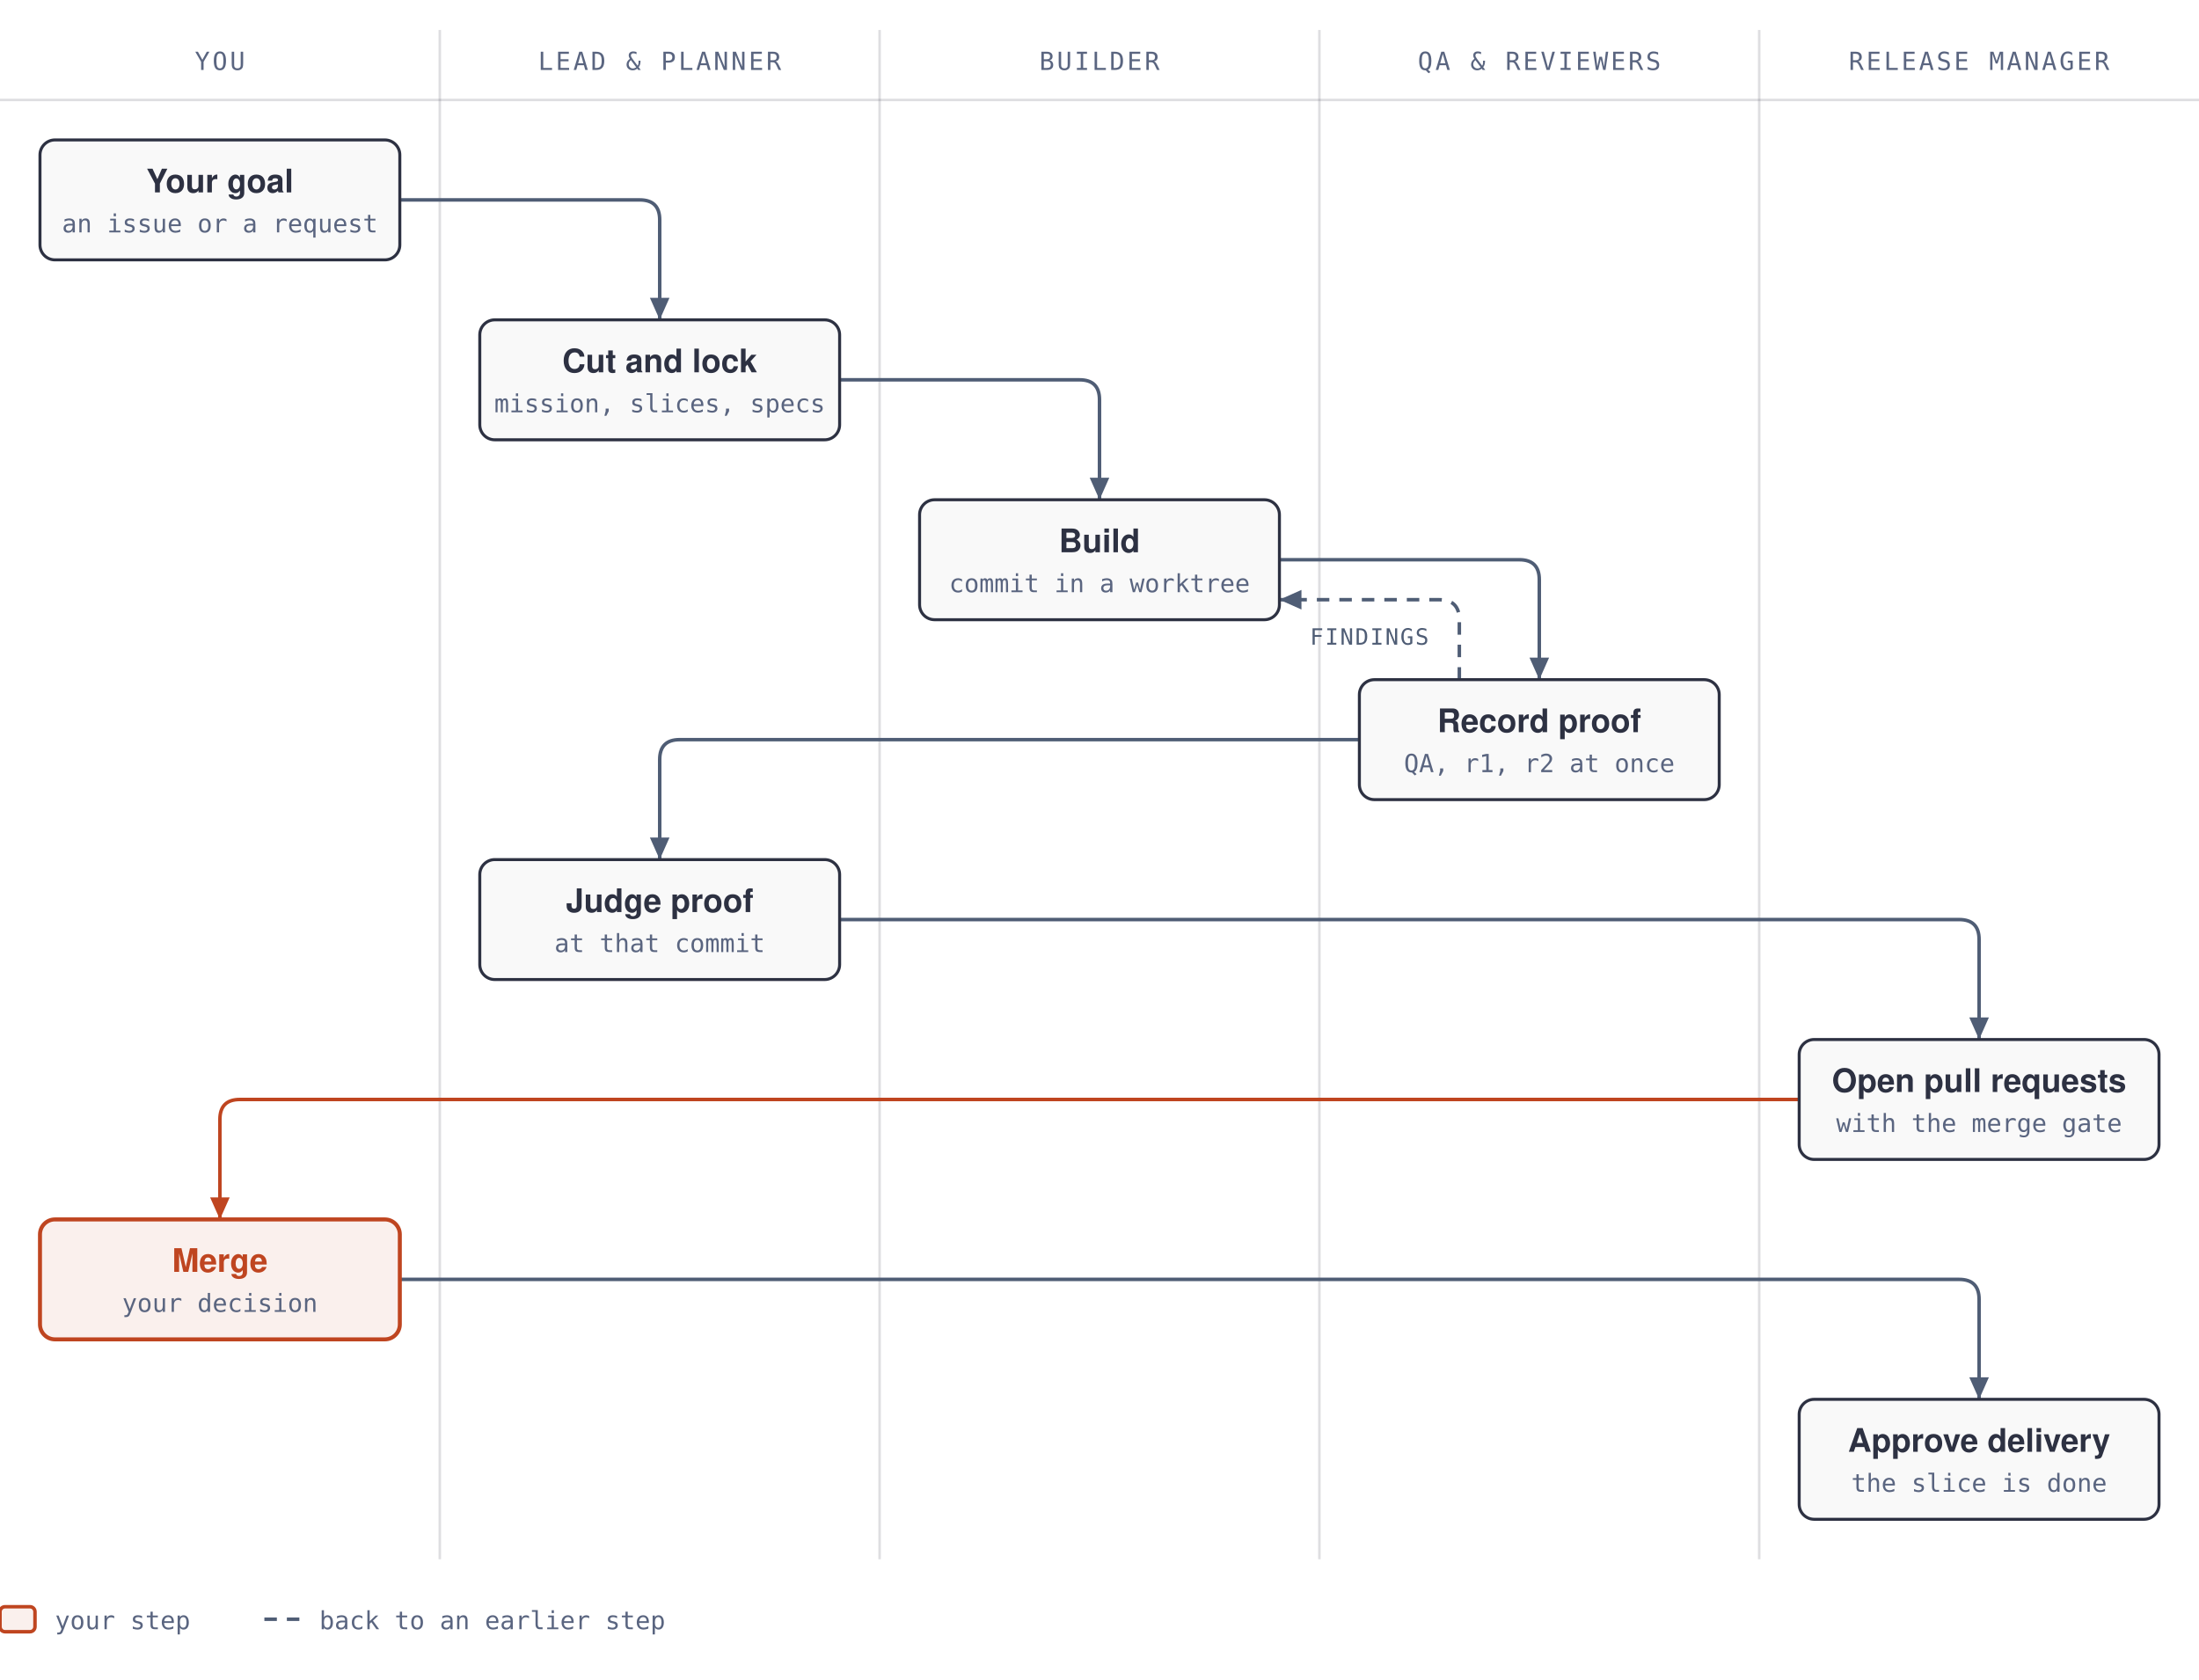
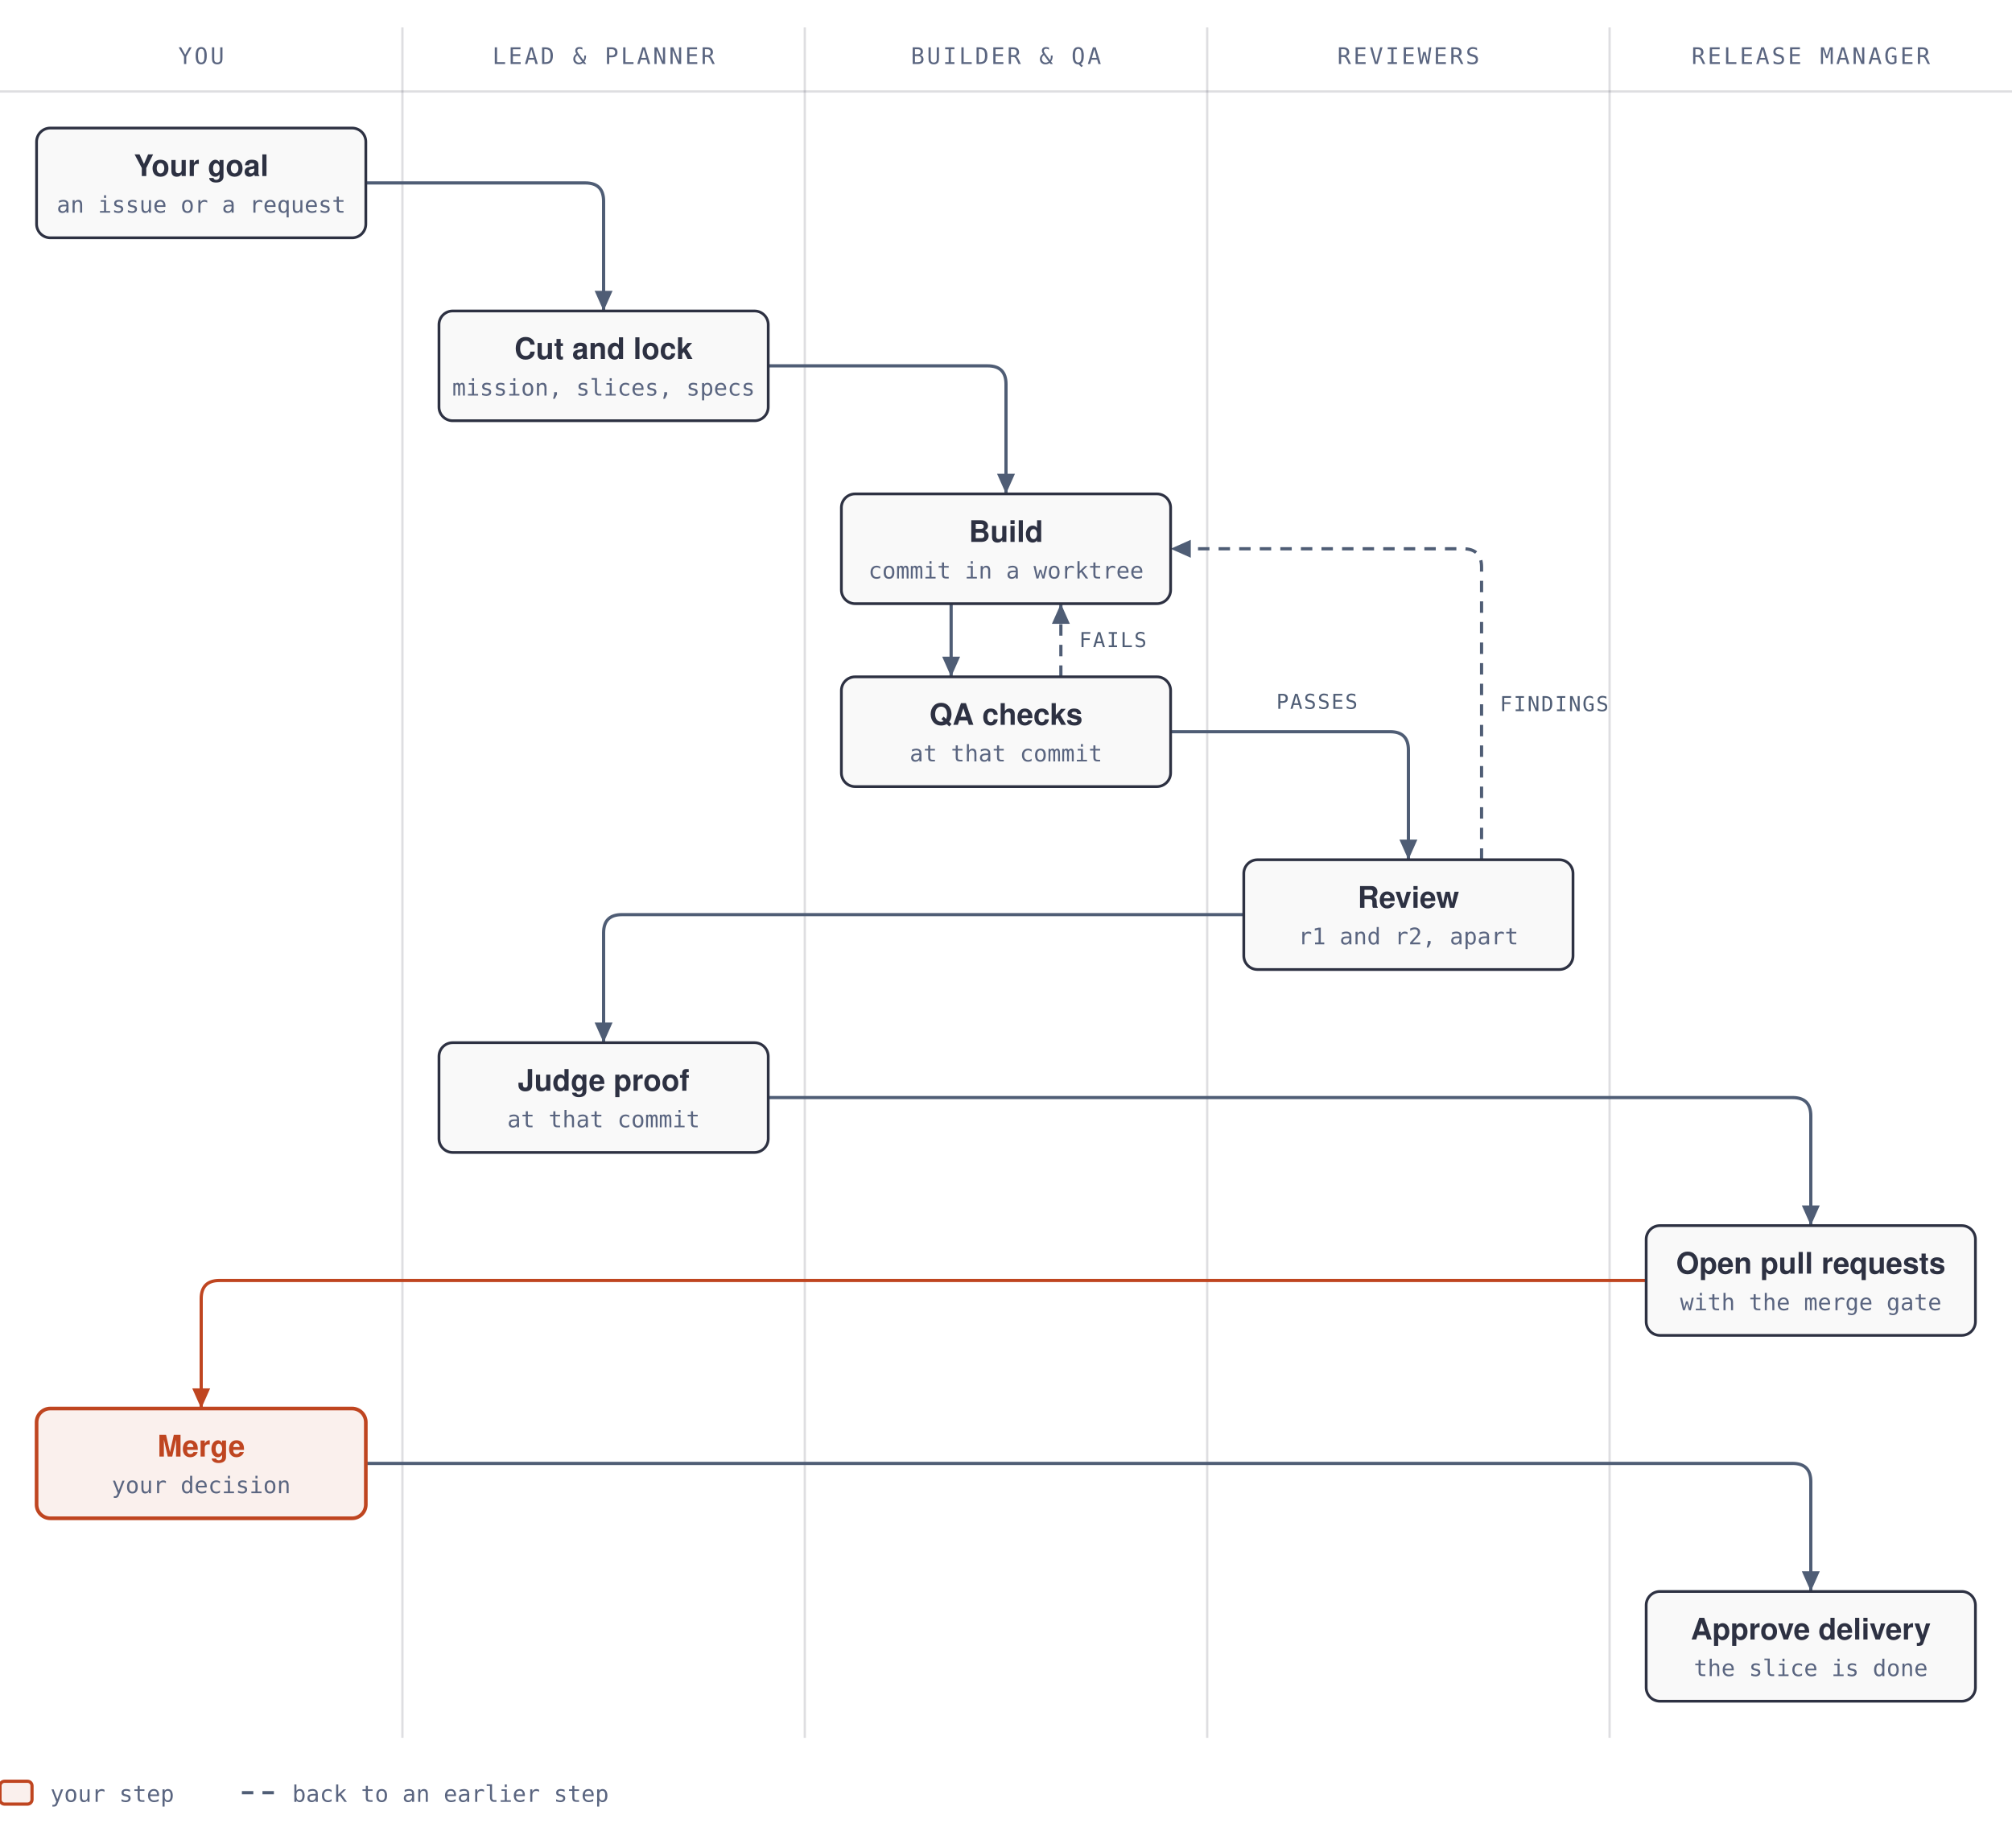
- <svg xmlns="http://www.w3.org/2000/svg" viewBox="0 0 880 672" width="880" height="672" role="img" aria-labelledby="how-the-work-moves-title how-the-work-moves-desc">
+ <svg xmlns="http://www.w3.org/2000/svg" viewBox="0 0 880 808" width="880" height="808" role="img" aria-labelledby="how-the-work-moves-title how-the-work-moves-desc">
  <defs>
    <marker id="how-the-work-moves-arrow-muted" viewBox="0 0 10 10" refX="9" refY="5" markerWidth="7" markerHeight="7" orient="auto-start-reverse">
      <path d="M0,1 L9,5 L0,9 z" fill="#4f5d75" />
    </marker>
    <marker id="how-the-work-moves-arrow-accent" viewBox="0 0 10 10" refX="9" refY="5" markerWidth="7" markerHeight="7" orient="auto-start-reverse">
      <path d="M0,1 L9,5 L0,9 z" fill="#bf4520" />
    </marker>
  </defs>
-   <line x1="176" y1="12" x2="176" y2="624" stroke="rgba(45,49,66,0.16)" stroke-width="1" />
-   <line x1="352" y1="12" x2="352" y2="624" stroke="rgba(45,49,66,0.16)" stroke-width="1" />
-   <line x1="528" y1="12" x2="528" y2="624" stroke="rgba(45,49,66,0.16)" stroke-width="1" />
-   <line x1="704" y1="12" x2="704" y2="624" stroke="rgba(45,49,66,0.16)" stroke-width="1" />
+   <line x1="176" y1="12" x2="176" y2="760" stroke="rgba(45,49,66,0.16)" stroke-width="1" />
+   <line x1="352" y1="12" x2="352" y2="760" stroke="rgba(45,49,66,0.16)" stroke-width="1" />
+   <line x1="528" y1="12" x2="528" y2="760" stroke="rgba(45,49,66,0.16)" stroke-width="1" />
+   <line x1="704" y1="12" x2="704" y2="760" stroke="rgba(45,49,66,0.16)" stroke-width="1" />
  <line x1="0" y1="40" x2="880" y2="40" stroke="rgba(45,49,66,0.16)" stroke-width="1" />
-   <path d="M160,80 L256,80 Q264,80 264,88 L264,128" fill="none" stroke="#4f5d75" stroke-width="1.4" marker-end="url(#how-the-work-moves-arrow-muted)" />
-   <path d="M336,152 L432,152 Q440,152 440,160 L440,200" fill="none" stroke="#4f5d75" stroke-width="1.4" marker-end="url(#how-the-work-moves-arrow-muted)" />
-   <path d="M512,224 L608,224 Q616,224 616,232 L616,272" fill="none" stroke="#4f5d75" stroke-width="1.4" marker-end="url(#how-the-work-moves-arrow-muted)" />
-   <path d="M544,296 L272,296 Q264,296 264,304 L264,344" fill="none" stroke="#4f5d75" stroke-width="1.4" marker-end="url(#how-the-work-moves-arrow-muted)" />
-   <path d="M336,368 L784,368 Q792,368 792,376 L792,416" fill="none" stroke="#4f5d75" stroke-width="1.4" marker-end="url(#how-the-work-moves-arrow-muted)" />
-   <path d="M720,440 L96,440 Q88,440 88,448 L88,488" fill="none" stroke="#bf4520" stroke-width="1.4" marker-end="url(#how-the-work-moves-arrow-accent)" />
-   <path d="M160,512 L784,512 Q792,512 792,520 L792,560" fill="none" stroke="#4f5d75" stroke-width="1.4" marker-end="url(#how-the-work-moves-arrow-muted)" />
-   <path d="M584,272 L584,248 Q584,240 576,240 L512,240" fill="none" stroke="#4f5d75" stroke-width="1.4" stroke-dasharray="5,4" marker-end="url(#how-the-work-moves-arrow-muted)" />
+   <path d="M160,80 L256,80 Q264,80 264,88 L264,136" fill="none" stroke="#4f5d75" stroke-width="1.4" marker-end="url(#how-the-work-moves-arrow-muted)" />
+   <path d="M336,160 L432,160 Q440,160 440,168 L440,216" fill="none" stroke="#4f5d75" stroke-width="1.4" marker-end="url(#how-the-work-moves-arrow-muted)" />
+   <path d="M512,320 L608,320 Q616,320 616,328 L616,376" fill="none" stroke="#4f5d75" stroke-width="1.4" marker-end="url(#how-the-work-moves-arrow-muted)" />
+   <path d="M544,400 L272,400 Q264,400 264,408 L264,456" fill="none" stroke="#4f5d75" stroke-width="1.4" marker-end="url(#how-the-work-moves-arrow-muted)" />
+   <path d="M336,480 L784,480 Q792,480 792,488 L792,536" fill="none" stroke="#4f5d75" stroke-width="1.4" marker-end="url(#how-the-work-moves-arrow-muted)" />
+   <path d="M720,560 L96,560 Q88,560 88,568 L88,616" fill="none" stroke="#bf4520" stroke-width="1.4" marker-end="url(#how-the-work-moves-arrow-accent)" />
+   <path d="M160,640 L784,640 Q792,640 792,648 L792,696" fill="none" stroke="#4f5d75" stroke-width="1.4" marker-end="url(#how-the-work-moves-arrow-muted)" />
+   <path d="M416,264 L416,296" fill="none" stroke="#4f5d75" stroke-width="1.4" marker-end="url(#how-the-work-moves-arrow-muted)" />
+   <path d="M464,296 L464,264" fill="none" stroke="#4f5d75" stroke-width="1.4" stroke-dasharray="5,4" marker-end="url(#how-the-work-moves-arrow-muted)" />
+   <path d="M648,376 L648,248 Q648,240 640,240 L512,240" fill="none" stroke="#4f5d75" stroke-width="1.4" stroke-dasharray="5,4" marker-end="url(#how-the-work-moves-arrow-muted)" />
  <text x="88" y="28" font-family="'Geist Mono', ui-monospace, SFMono-Regular, Menlo, Consolas, monospace" font-size="10" font-weight="400" fill="#5a6580" text-anchor="middle" letter-spacing="1">YOU</text>
  <text x="264" y="28" font-family="'Geist Mono', ui-monospace, SFMono-Regular, Menlo, Consolas, monospace" font-size="10" font-weight="400" fill="#5a6580" text-anchor="middle" letter-spacing="1">LEAD &amp; PLANNER</text>
-   <text x="440" y="28" font-family="'Geist Mono', ui-monospace, SFMono-Regular, Menlo, Consolas, monospace" font-size="10" font-weight="400" fill="#5a6580" text-anchor="middle" letter-spacing="1">BUILDER</text>
-   <text x="616" y="28" font-family="'Geist Mono', ui-monospace, SFMono-Regular, Menlo, Consolas, monospace" font-size="10" font-weight="400" fill="#5a6580" text-anchor="middle" letter-spacing="1">QA &amp; REVIEWERS</text>
+   <text x="440" y="28" font-family="'Geist Mono', ui-monospace, SFMono-Regular, Menlo, Consolas, monospace" font-size="10" font-weight="400" fill="#5a6580" text-anchor="middle" letter-spacing="1">BUILDER &amp; QA</text>
+   <text x="616" y="28" font-family="'Geist Mono', ui-monospace, SFMono-Regular, Menlo, Consolas, monospace" font-size="10" font-weight="400" fill="#5a6580" text-anchor="middle" letter-spacing="1">REVIEWERS</text>
  <text x="792" y="28" font-family="'Geist Mono', ui-monospace, SFMono-Regular, Menlo, Consolas, monospace" font-size="10" font-weight="400" fill="#5a6580" text-anchor="middle" letter-spacing="1">RELEASE MANAGER</text>
  <rect x="16" y="56" width="144" height="48" rx="6" fill="rgba(45,49,66,0.03)" stroke="#2d3142" stroke-width="1.2" />
  <text x="88" y="77" font-family="Geist, system-ui, -apple-system, 'Segoe UI', Helvetica, Arial, sans-serif" font-size="13" font-weight="600" fill="#2d3142" text-anchor="middle">Your goal</text>
  <text x="88" y="93" font-family="'Geist Mono', ui-monospace, SFMono-Regular, Menlo, Consolas, monospace" font-size="10" font-weight="400" fill="#5a6580" text-anchor="middle">an issue or a request</text>
-   <rect x="192" y="128" width="144" height="48" rx="6" fill="rgba(45,49,66,0.03)" stroke="#2d3142" stroke-width="1.2" />
-   <text x="264" y="149" font-family="Geist, system-ui, -apple-system, 'Segoe UI', Helvetica, Arial, sans-serif" font-size="13" font-weight="600" fill="#2d3142" text-anchor="middle">Cut and lock</text>
-   <text x="264" y="165" font-family="'Geist Mono', ui-monospace, SFMono-Regular, Menlo, Consolas, monospace" font-size="10" font-weight="400" fill="#5a6580" text-anchor="middle">mission, slices, specs</text>
-   <rect x="368" y="200" width="144" height="48" rx="6" fill="rgba(45,49,66,0.03)" stroke="#2d3142" stroke-width="1.2" />
-   <text x="440" y="221" font-family="Geist, system-ui, -apple-system, 'Segoe UI', Helvetica, Arial, sans-serif" font-size="13" font-weight="600" fill="#2d3142" text-anchor="middle">Build</text>
-   <text x="440" y="237" font-family="'Geist Mono', ui-monospace, SFMono-Regular, Menlo, Consolas, monospace" font-size="10" font-weight="400" fill="#5a6580" text-anchor="middle">commit in a worktree</text>
-   <rect x="544" y="272" width="144" height="48" rx="6" fill="rgba(45,49,66,0.03)" stroke="#2d3142" stroke-width="1.2" />
-   <text x="616" y="293" font-family="Geist, system-ui, -apple-system, 'Segoe UI', Helvetica, Arial, sans-serif" font-size="13" font-weight="600" fill="#2d3142" text-anchor="middle">Record proof</text>
-   <text x="616" y="309" font-family="'Geist Mono', ui-monospace, SFMono-Regular, Menlo, Consolas, monospace" font-size="10" font-weight="400" fill="#5a6580" text-anchor="middle">QA, r1, r2 at once</text>
-   <rect x="192" y="344" width="144" height="48" rx="6" fill="rgba(45,49,66,0.03)" stroke="#2d3142" stroke-width="1.2" />
-   <text x="264" y="365" font-family="Geist, system-ui, -apple-system, 'Segoe UI', Helvetica, Arial, sans-serif" font-size="13" font-weight="600" fill="#2d3142" text-anchor="middle">Judge proof</text>
-   <text x="264" y="381" font-family="'Geist Mono', ui-monospace, SFMono-Regular, Menlo, Consolas, monospace" font-size="10" font-weight="400" fill="#5a6580" text-anchor="middle">at that commit</text>
-   <rect x="720" y="416" width="144" height="48" rx="6" fill="rgba(45,49,66,0.03)" stroke="#2d3142" stroke-width="1.2" />
-   <text x="792" y="437" font-family="Geist, system-ui, -apple-system, 'Segoe UI', Helvetica, Arial, sans-serif" font-size="13" font-weight="600" fill="#2d3142" text-anchor="middle">Open pull requests</text>
-   <text x="792" y="453" font-family="'Geist Mono', ui-monospace, SFMono-Regular, Menlo, Consolas, monospace" font-size="10" font-weight="400" fill="#5a6580" text-anchor="middle">with the merge gate</text>
-   <rect x="16" y="488" width="144" height="48" rx="6" fill="rgba(191,69,32,0.08)" stroke="#bf4520" stroke-width="1.6" />
-   <text x="88" y="509" font-family="Geist, system-ui, -apple-system, 'Segoe UI', Helvetica, Arial, sans-serif" font-size="13" font-weight="600" fill="#bf4520" text-anchor="middle">Merge</text>
-   <text x="88" y="525" font-family="'Geist Mono', ui-monospace, SFMono-Regular, Menlo, Consolas, monospace" font-size="10" font-weight="400" fill="#5a6580" text-anchor="middle">your decision</text>
-   <rect x="720" y="560" width="144" height="48" rx="6" fill="rgba(45,49,66,0.03)" stroke="#2d3142" stroke-width="1.2" />
-   <text x="792" y="581" font-family="Geist, system-ui, -apple-system, 'Segoe UI', Helvetica, Arial, sans-serif" font-size="13" font-weight="600" fill="#2d3142" text-anchor="middle">Approve delivery</text>
-   <text x="792" y="597" font-family="'Geist Mono', ui-monospace, SFMono-Regular, Menlo, Consolas, monospace" font-size="10" font-weight="400" fill="#5a6580" text-anchor="middle">the slice is done</text>
-   <text x="548" y="258" font-family="'Geist Mono', ui-monospace, SFMono-Regular, Menlo, Consolas, monospace" font-size="9" font-weight="400" fill="#4f5d75" text-anchor="middle" letter-spacing="0.6">FINDINGS</text>
-   <rect x="0" y="643" width="14" height="10" rx="2" fill="rgba(191,69,32,0.08)" stroke="#bf4520" stroke-width="1.4" />
-   <text x="22" y="652" font-family="'Geist Mono', ui-monospace, SFMono-Regular, Menlo, Consolas, monospace" font-size="10" fill="#5a6580">your step</text>
-   <line x1="105.8" y1="648" x2="121.8" y2="648" stroke="#4f5d75" stroke-width="1.4" stroke-dasharray="5,4" />
-   <text x="127.8" y="652" font-family="'Geist Mono', ui-monospace, SFMono-Regular, Menlo, Consolas, monospace" font-size="10" fill="#5a6580">back to an earlier step</text>
+   <rect x="192" y="136" width="144" height="48" rx="6" fill="rgba(45,49,66,0.03)" stroke="#2d3142" stroke-width="1.2" />
+   <text x="264" y="157" font-family="Geist, system-ui, -apple-system, 'Segoe UI', Helvetica, Arial, sans-serif" font-size="13" font-weight="600" fill="#2d3142" text-anchor="middle">Cut and lock</text>
+   <text x="264" y="173" font-family="'Geist Mono', ui-monospace, SFMono-Regular, Menlo, Consolas, monospace" font-size="10" font-weight="400" fill="#5a6580" text-anchor="middle">mission, slices, specs</text>
+   <rect x="368" y="216" width="144" height="48" rx="6" fill="rgba(45,49,66,0.03)" stroke="#2d3142" stroke-width="1.2" />
+   <text x="440" y="237" font-family="Geist, system-ui, -apple-system, 'Segoe UI', Helvetica, Arial, sans-serif" font-size="13" font-weight="600" fill="#2d3142" text-anchor="middle">Build</text>
+   <text x="440" y="253" font-family="'Geist Mono', ui-monospace, SFMono-Regular, Menlo, Consolas, monospace" font-size="10" font-weight="400" fill="#5a6580" text-anchor="middle">commit in a worktree</text>
+   <rect x="368" y="296" width="144" height="48" rx="6" fill="rgba(45,49,66,0.03)" stroke="#2d3142" stroke-width="1.2" />
+   <text x="440" y="317" font-family="Geist, system-ui, -apple-system, 'Segoe UI', Helvetica, Arial, sans-serif" font-size="13" font-weight="600" fill="#2d3142" text-anchor="middle">QA checks</text>
+   <text x="440" y="333" font-family="'Geist Mono', ui-monospace, SFMono-Regular, Menlo, Consolas, monospace" font-size="10" font-weight="400" fill="#5a6580" text-anchor="middle">at that commit</text>
+   <rect x="544" y="376" width="144" height="48" rx="6" fill="rgba(45,49,66,0.03)" stroke="#2d3142" stroke-width="1.2" />
+   <text x="616" y="397" font-family="Geist, system-ui, -apple-system, 'Segoe UI', Helvetica, Arial, sans-serif" font-size="13" font-weight="600" fill="#2d3142" text-anchor="middle">Review</text>
+   <text x="616" y="413" font-family="'Geist Mono', ui-monospace, SFMono-Regular, Menlo, Consolas, monospace" font-size="10" font-weight="400" fill="#5a6580" text-anchor="middle">r1 and r2, apart</text>
+   <rect x="192" y="456" width="144" height="48" rx="6" fill="rgba(45,49,66,0.03)" stroke="#2d3142" stroke-width="1.2" />
+   <text x="264" y="477" font-family="Geist, system-ui, -apple-system, 'Segoe UI', Helvetica, Arial, sans-serif" font-size="13" font-weight="600" fill="#2d3142" text-anchor="middle">Judge proof</text>
+   <text x="264" y="493" font-family="'Geist Mono', ui-monospace, SFMono-Regular, Menlo, Consolas, monospace" font-size="10" font-weight="400" fill="#5a6580" text-anchor="middle">at that commit</text>
+   <rect x="720" y="536" width="144" height="48" rx="6" fill="rgba(45,49,66,0.03)" stroke="#2d3142" stroke-width="1.2" />
+   <text x="792" y="557" font-family="Geist, system-ui, -apple-system, 'Segoe UI', Helvetica, Arial, sans-serif" font-size="13" font-weight="600" fill="#2d3142" text-anchor="middle">Open pull requests</text>
+   <text x="792" y="573" font-family="'Geist Mono', ui-monospace, SFMono-Regular, Menlo, Consolas, monospace" font-size="10" font-weight="400" fill="#5a6580" text-anchor="middle">with the merge gate</text>
+   <rect x="16" y="616" width="144" height="48" rx="6" fill="rgba(191,69,32,0.08)" stroke="#bf4520" stroke-width="1.6" />
+   <text x="88" y="637" font-family="Geist, system-ui, -apple-system, 'Segoe UI', Helvetica, Arial, sans-serif" font-size="13" font-weight="600" fill="#bf4520" text-anchor="middle">Merge</text>
+   <text x="88" y="653" font-family="'Geist Mono', ui-monospace, SFMono-Regular, Menlo, Consolas, monospace" font-size="10" font-weight="400" fill="#5a6580" text-anchor="middle">your decision</text>
+   <rect x="720" y="696" width="144" height="48" rx="6" fill="rgba(45,49,66,0.03)" stroke="#2d3142" stroke-width="1.2" />
+   <text x="792" y="717" font-family="Geist, system-ui, -apple-system, 'Segoe UI', Helvetica, Arial, sans-serif" font-size="13" font-weight="600" fill="#2d3142" text-anchor="middle">Approve delivery</text>
+   <text x="792" y="733" font-family="'Geist Mono', ui-monospace, SFMono-Regular, Menlo, Consolas, monospace" font-size="10" font-weight="400" fill="#5a6580" text-anchor="middle">the slice is done</text>
+   <text x="472" y="283" font-family="'Geist Mono', ui-monospace, SFMono-Regular, Menlo, Consolas, monospace" font-size="9" font-weight="400" fill="#4f5d75" text-anchor="start" letter-spacing="0.6">FAILS</text>
+   <text x="576" y="310" font-family="'Geist Mono', ui-monospace, SFMono-Regular, Menlo, Consolas, monospace" font-size="9" font-weight="400" fill="#4f5d75" text-anchor="middle" letter-spacing="0.6">PASSES</text>
+   <text x="656" y="311" font-family="'Geist Mono', ui-monospace, SFMono-Regular, Menlo, Consolas, monospace" font-size="9" font-weight="400" fill="#4f5d75" text-anchor="start" letter-spacing="0.6">FINDINGS</text>
+   <rect x="0" y="779" width="14" height="10" rx="2" fill="rgba(191,69,32,0.08)" stroke="#bf4520" stroke-width="1.4" />
+   <text x="22" y="788" font-family="'Geist Mono', ui-monospace, SFMono-Regular, Menlo, Consolas, monospace" font-size="10" fill="#5a6580">your step</text>
+   <line x1="105.8" y1="784" x2="121.8" y2="784" stroke="#4f5d75" stroke-width="1.4" stroke-dasharray="5,4" />
+   <text x="127.8" y="788" font-family="'Geist Mono', ui-monospace, SFMono-Regular, Menlo, Consolas, monospace" font-size="10" fill="#5a6580">back to an earlier step</text>
</svg>
